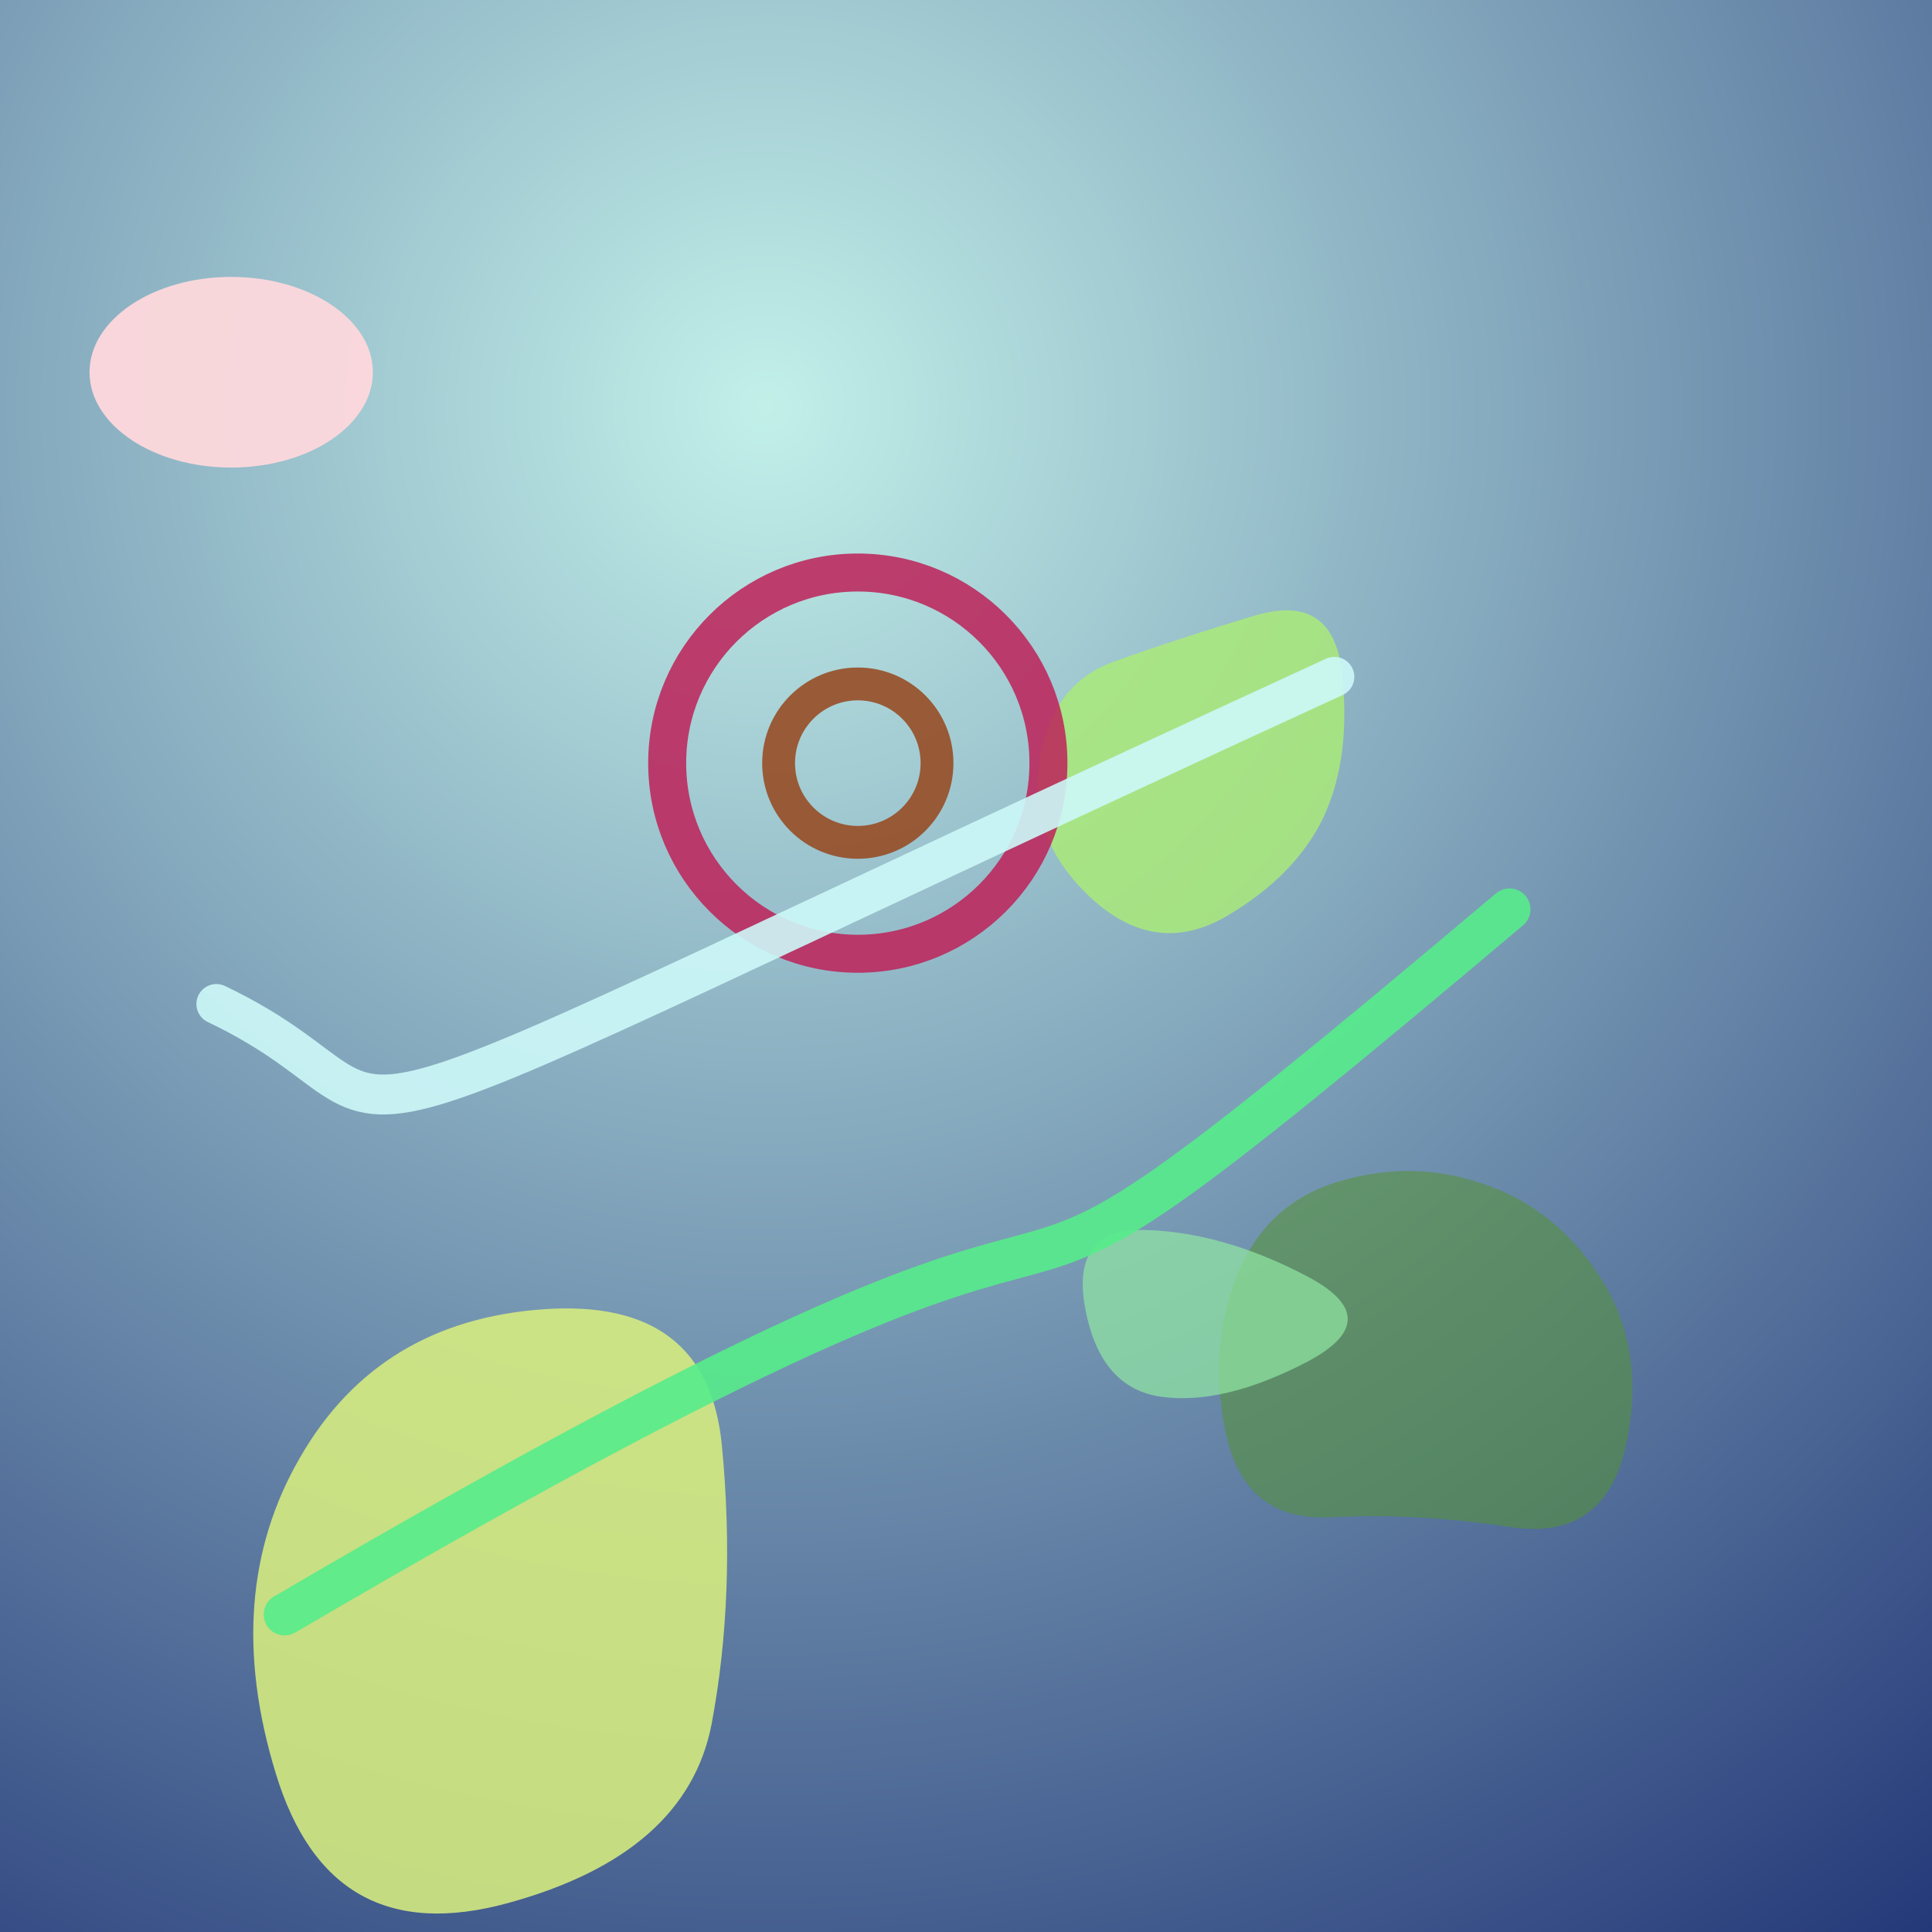
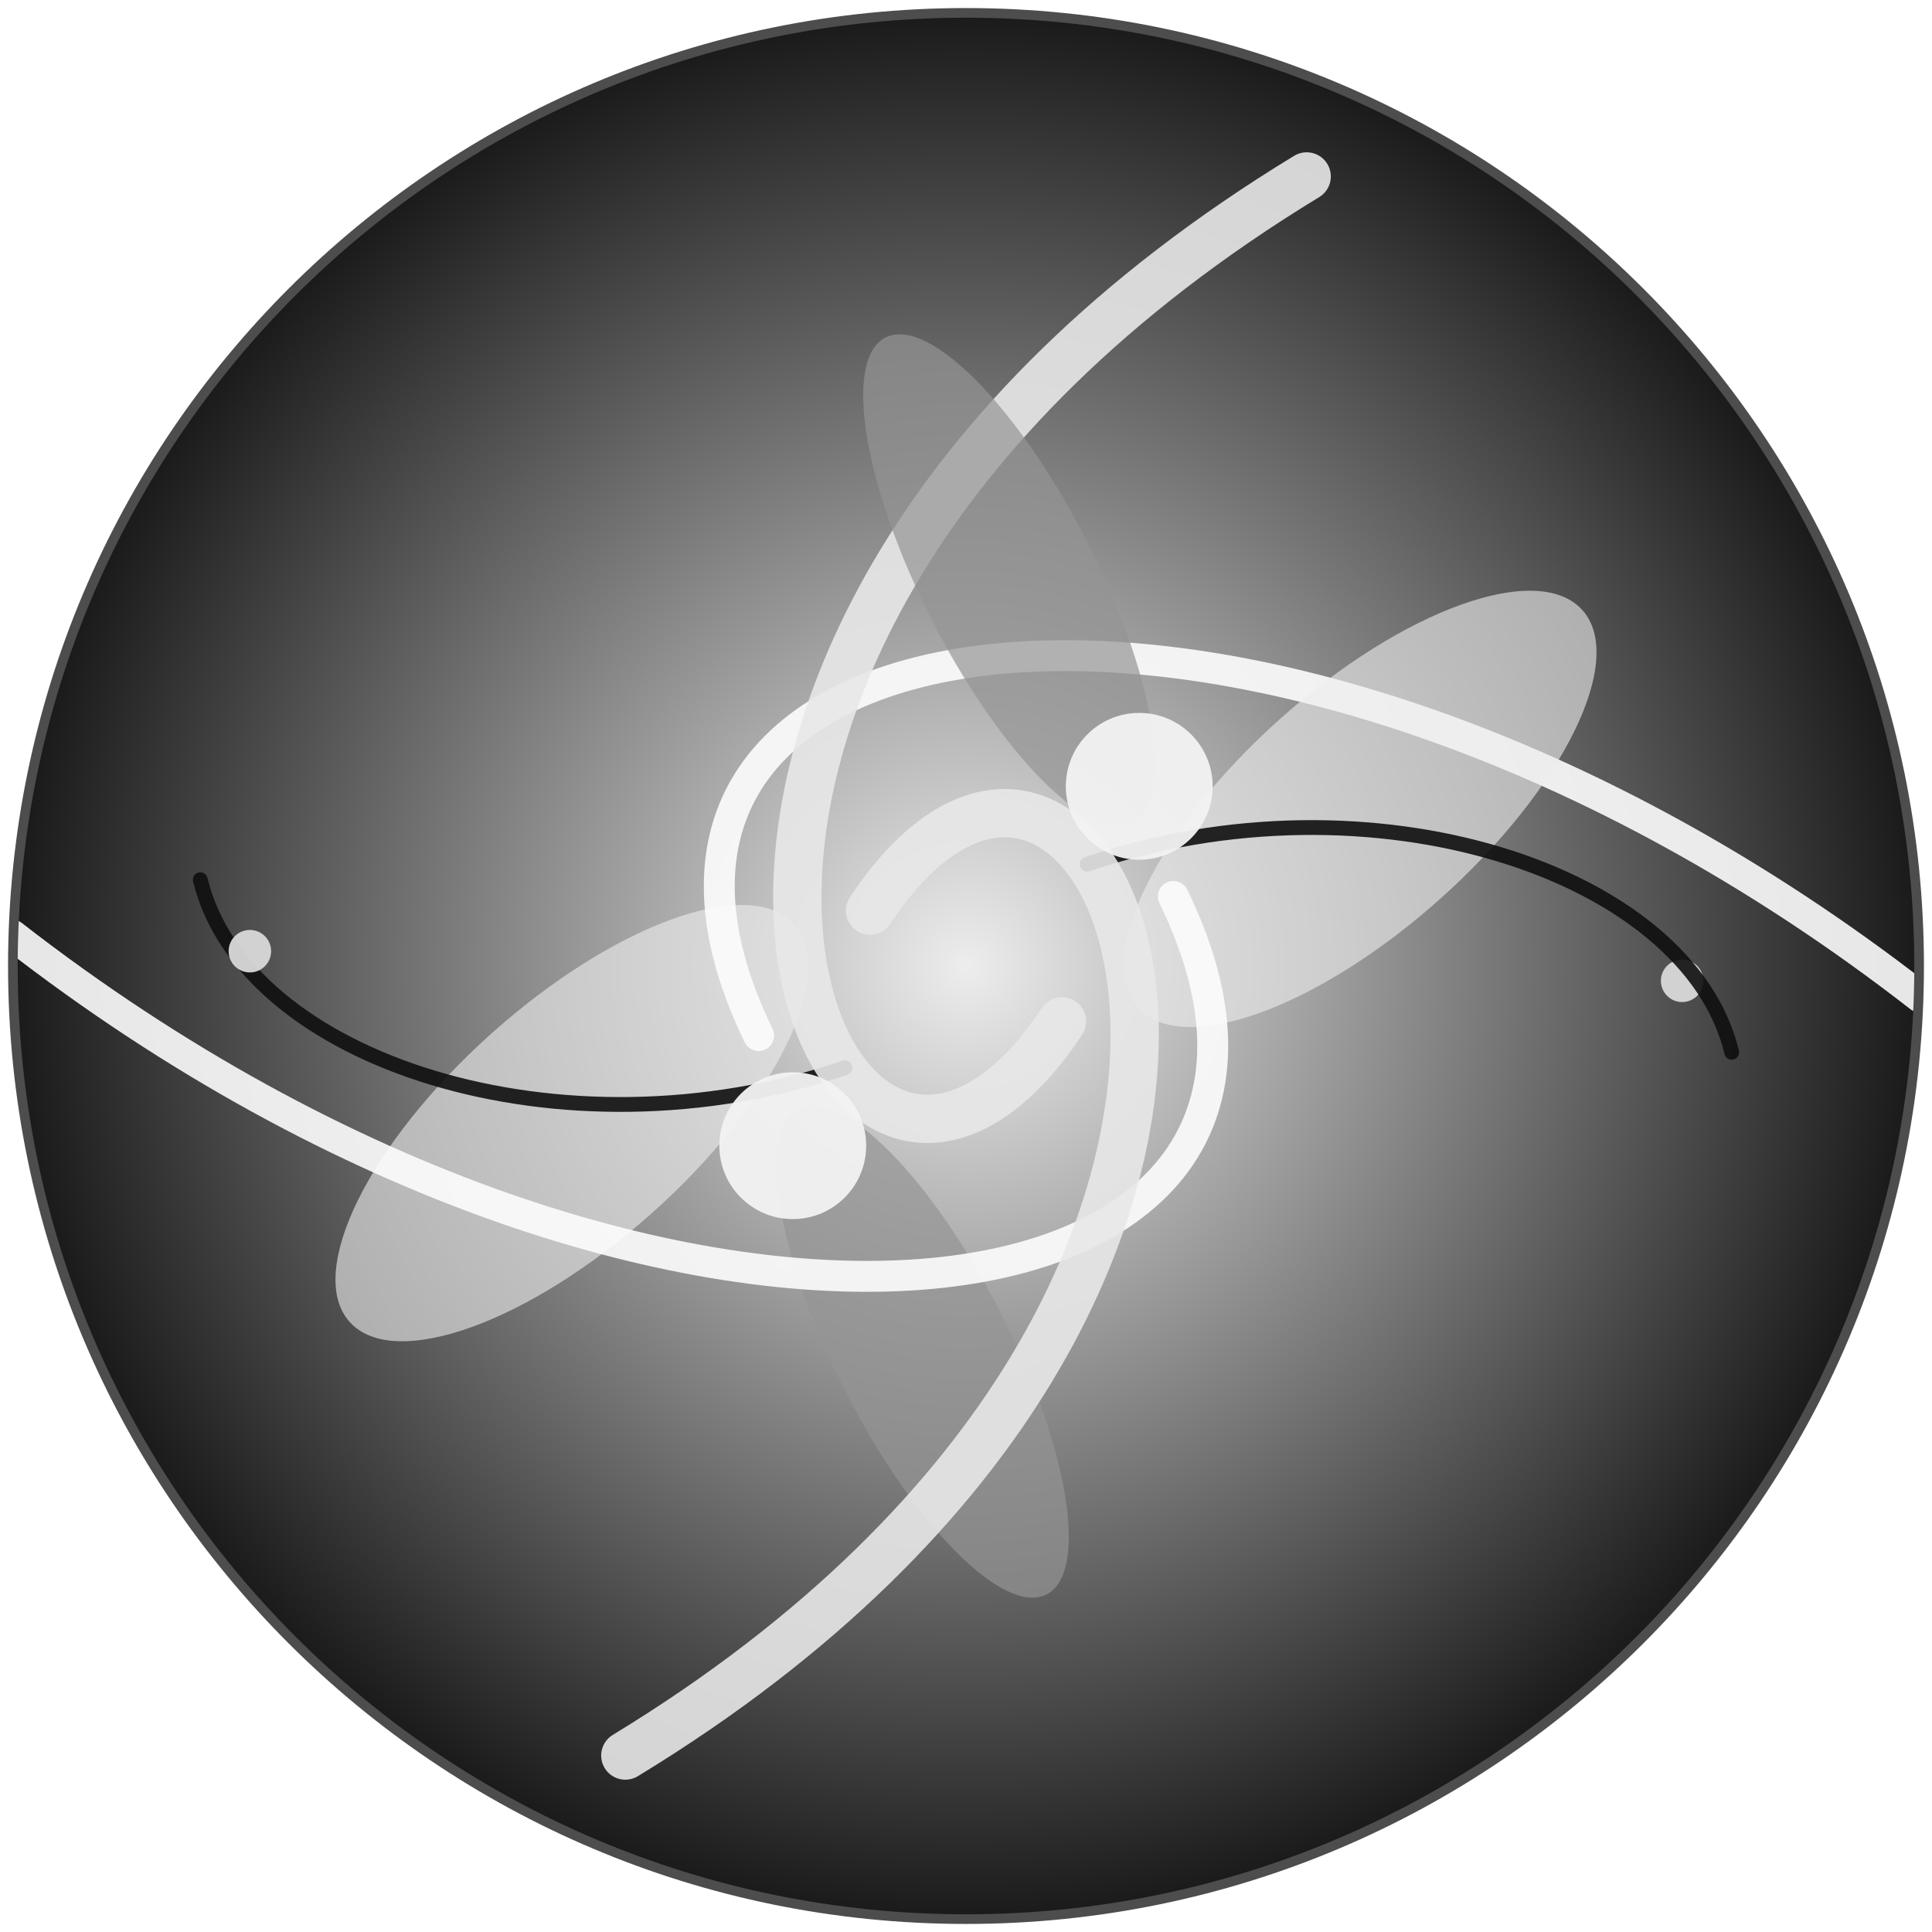
- <svg xmlns="http://www.w3.org/2000/svg" width="300" height="300" viewBox="0 0 300 300">
+ <svg xmlns="http://www.w3.org/2000/svg" width="300" height="300" viewBox="-150 -150 300 300">
  <defs>
-     <radialGradient id="bg" cx="0.397" cy="0.213" r="1">
-       <stop offset="0" stop-color="hsla(171.793,60%,85%,1)" />
-       <stop offset="1" stop-color="hsla(225.932,55%,30%,1)" />
+     <radialGradient id="bg7" cx="0" cy="0" r="148" gradientUnits="userSpaceOnUse">
+       <stop offset="0" stop-color="hsla(0,0%,93.0%,1.00)" />
+       <stop offset="1" stop-color="hsla(0,0%,10.1%,1.00)" />
    </radialGradient>
+     <clipPath id="disc7">
+       <circle r="148" />
+     </clipPath>
+     <g id="m7">
+       <ellipse cx="-6.7" cy="59.9" rx="42.3" ry="13.5" transform="rotate(63.0 -6.7 59.9)" fill="hsla(0,0%,58.0%,0.70)" />
+       <ellipse cx="-61.2" cy="24.4" rx="46.3" ry="18.7" transform="rotate(138.2 -61.2 24.4)" fill="hsla(0,0%,92.8%,0.61)" />
+       <path d="M -32.2 10.8 C -65.9 -58.4, 46.1 -74.5, 148.1 4.8" fill="none" stroke="hsla(0,0%,99.2%,0.90)" stroke-width="4.8" stroke-linecap="round" />
+       <path d="M -18.8 15.8 C -62.7 30.7, -112.1 14.8, -118.9 -13.4" fill="none" stroke="hsla(0,0%,5.8%,0.90)" stroke-width="2.3" stroke-linecap="round" />
+       <path d="M 14.9 8.6 C -22.3 64.7, -70.0 -47.8, 52.9 -122.6" fill="none" stroke="hsla(0,0%,91.1%,0.90)" stroke-width="7.5" stroke-linecap="round" />
+       <circle cx="-26.9" cy="27.9" r="11.4" fill="hsla(0,0%,95.2%,0.95)" />
+       <circle cx="111.2" cy="2.3" r="3.3" fill="hsla(0,0%,85.1%,0.95)" />
+     </g>
  </defs>
-   <rect width="300" height="300" fill="url(#bg)" />
-   <path d="M 208.4 104.7 Q 209.8 117.5 205.6 126.7 Q 201.3 135.9 190.4 142.3 Q 179.5 148.6 169.6 139.6 Q 159.6 130.5 161.4 118.4 Q 163.2 106.3 172.8 102.8 Q 182.5 99.3 194.8 95.6 Q 207.1 91.9 208.4 104.7 Z" fill="hsla(94.378,72.657%,69.829%,0.855)" />
-   <path d="M 248.9 199.0 Q 255.7 210.1 252.4 224.8 Q 249.0 239.4 234.4 237.1 Q 219.7 234.9 206.7 235.6 Q 193.6 236.3 190.5 223.2 Q 187.5 210.1 191.9 198.5 Q 196.4 186.8 208.1 183.4 Q 219.7 180.0 230.8 184.0 Q 242.0 187.9 248.9 199.0 Z" fill="hsla(100.073,45.372%,39.551%,0.561)" />
-   <path d="M 112.1 224.5 Q 114.3 247.5 110.5 267.7 Q 106.6 287.9 78.9 295.5 Q 51.2 303.1 42.8 275.3 Q 34.3 247.5 46.6 226.3 Q 58.8 205.1 84.4 203.3 Q 109.9 201.5 112.1 224.5 Z" fill="hsla(71.799,77.188%,71.566%,0.87)" />
-   <path d="M 202.8 198.1 Q 215.7 204.8 202.9 211.5 Q 190.0 218.2 180.4 216.9 Q 170.8 215.6 168.5 203.1 Q 166.2 190.6 178.1 191.0 Q 190.0 191.4 202.8 198.1 Z" fill="hsla(132.815,65.01%,73.604%,0.706)" />
-   <circle cx="133.2" cy="118.5" r="29.6" fill="none" stroke="hsla(339.015,70%,43.568%,0.85)" stroke-width="5.9" />
-   <circle cx="133.2" cy="118.5" r="12.3" fill="none" stroke="hsla(20.71,70%,34.823%,0.85)" stroke-width="5.1" />
-   <path d="M 44.2 250.7 C 209.1 154.0, 123.5 234.8, 234.4 141.2" fill="none" stroke="hsla(140.63,80%,63.507%,0.9)" stroke-width="6.5" stroke-linecap="round" />
-   <path d="M 33.6 155.9 C 72.6 174.5, 26.6 188.1, 207.2 105.1" fill="none" stroke="hsla(178.878,80%,89.116%,0.9)" stroke-width="6.2" stroke-linecap="round" />
-   <ellipse cx="35.9" cy="57.8" rx="22.0" ry="14.8" fill="hsla(351.793,90%,92%,0.95)" />
+   <g clip-path="url(#disc7)">
+     <circle r="148" fill="url(#bg7)" />
+     <use href="#m7" transform="rotate(0.0)" />
+     <use href="#m7" transform="rotate(180.0)" />
+   </g>
+   <circle r="148" fill="none" stroke="hsla(0,0%,30.0%,1.00)" stroke-width="1.5" />
</svg>
